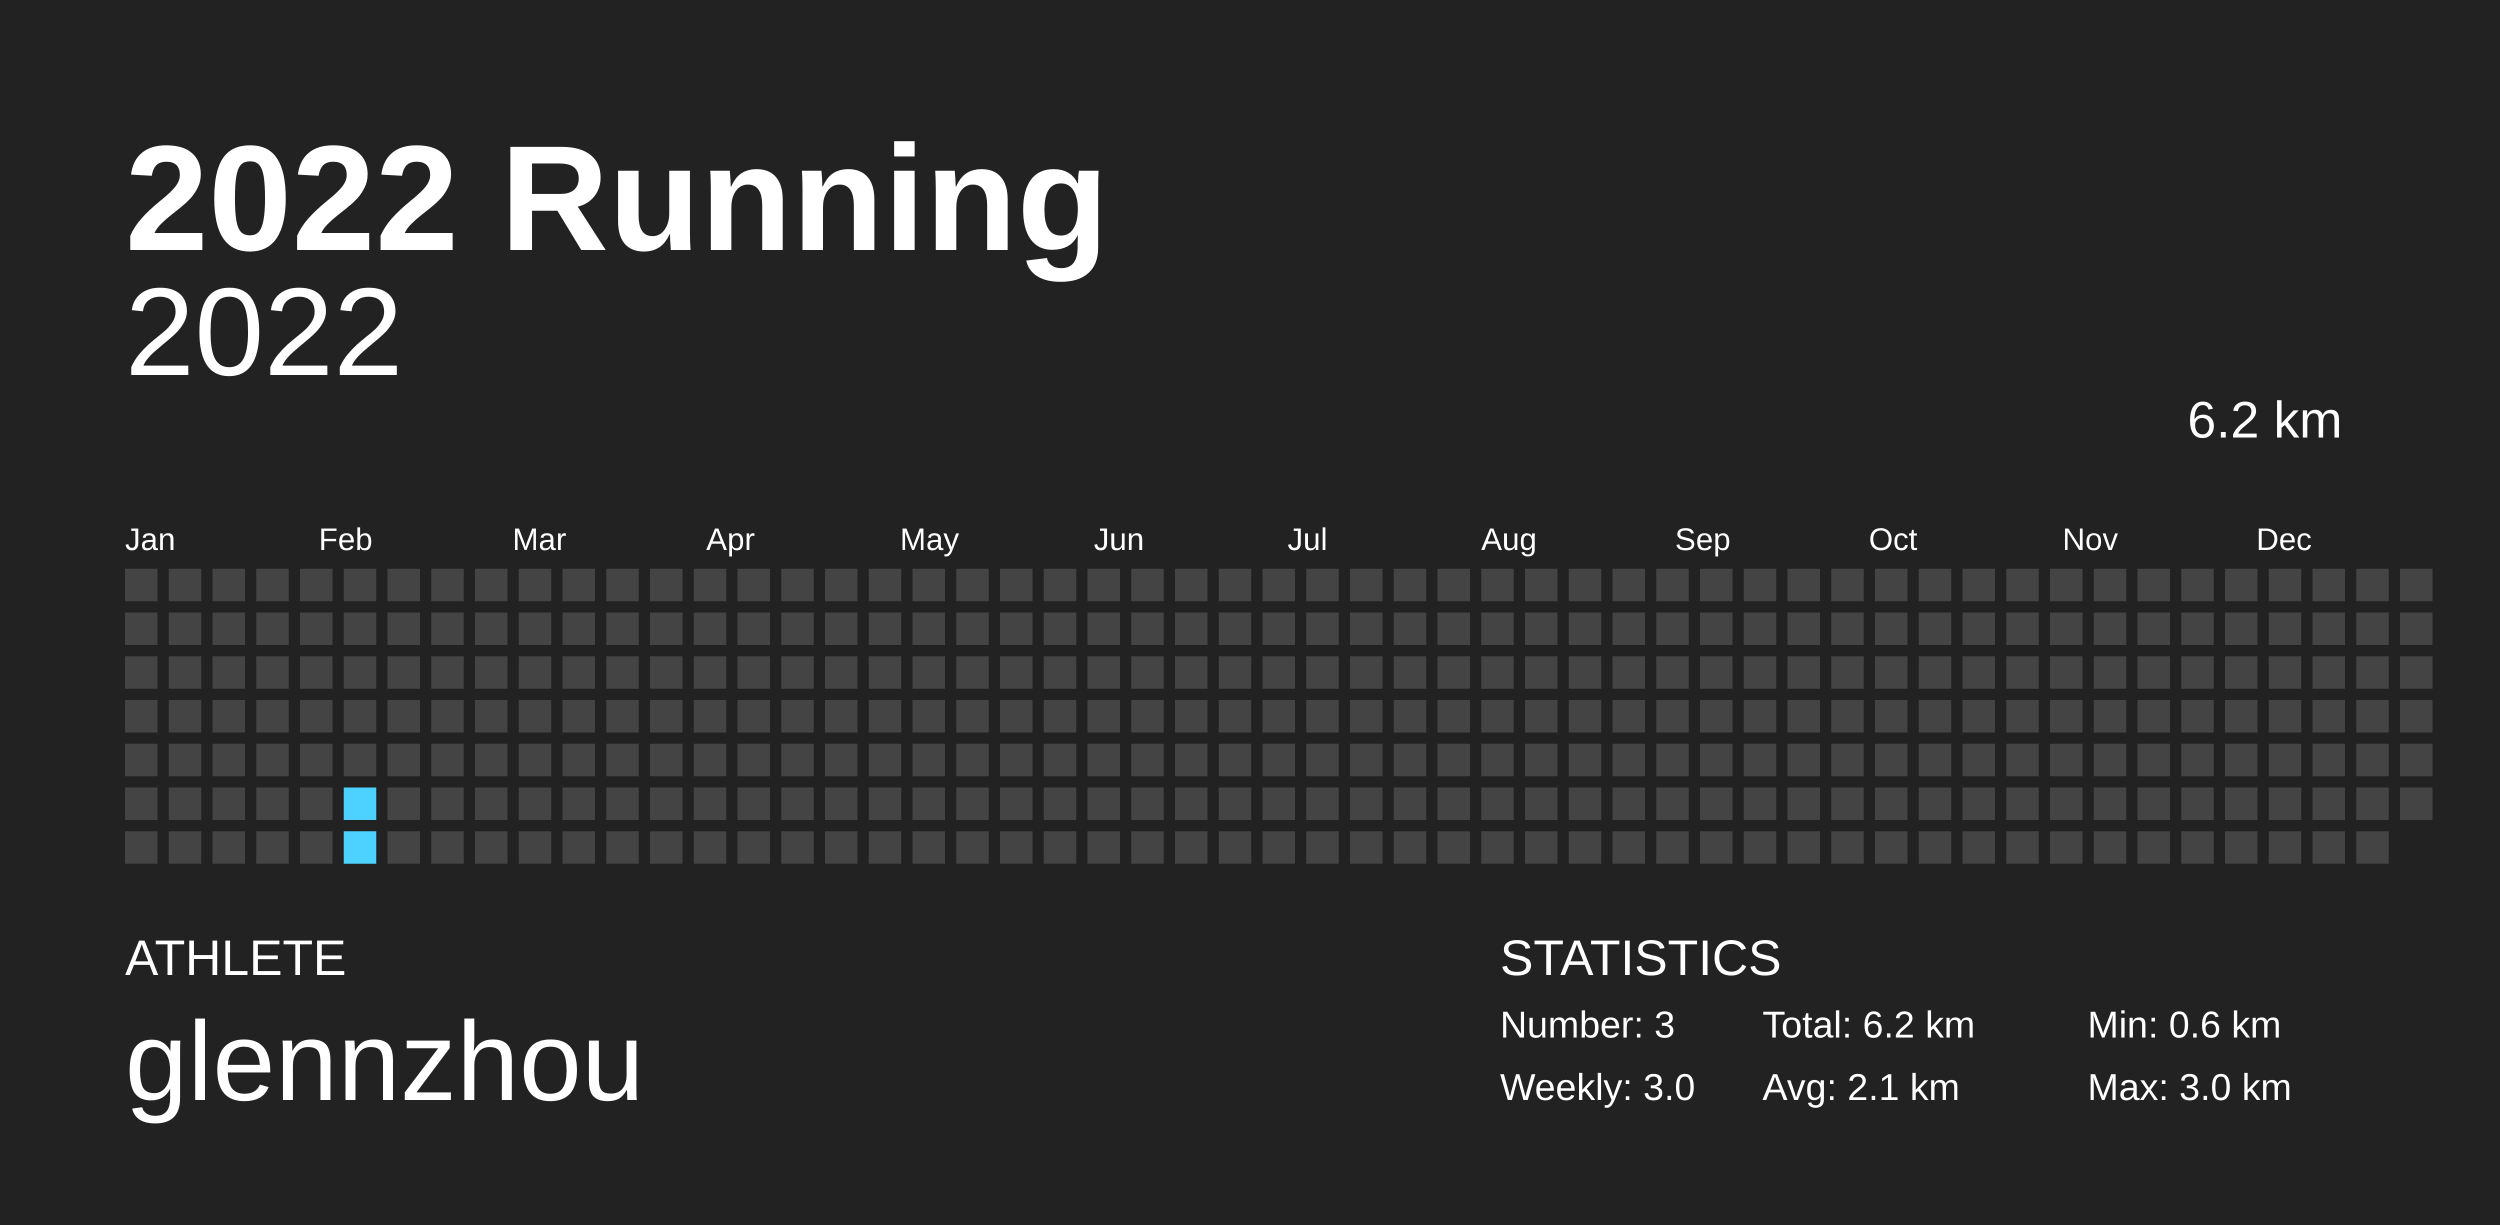
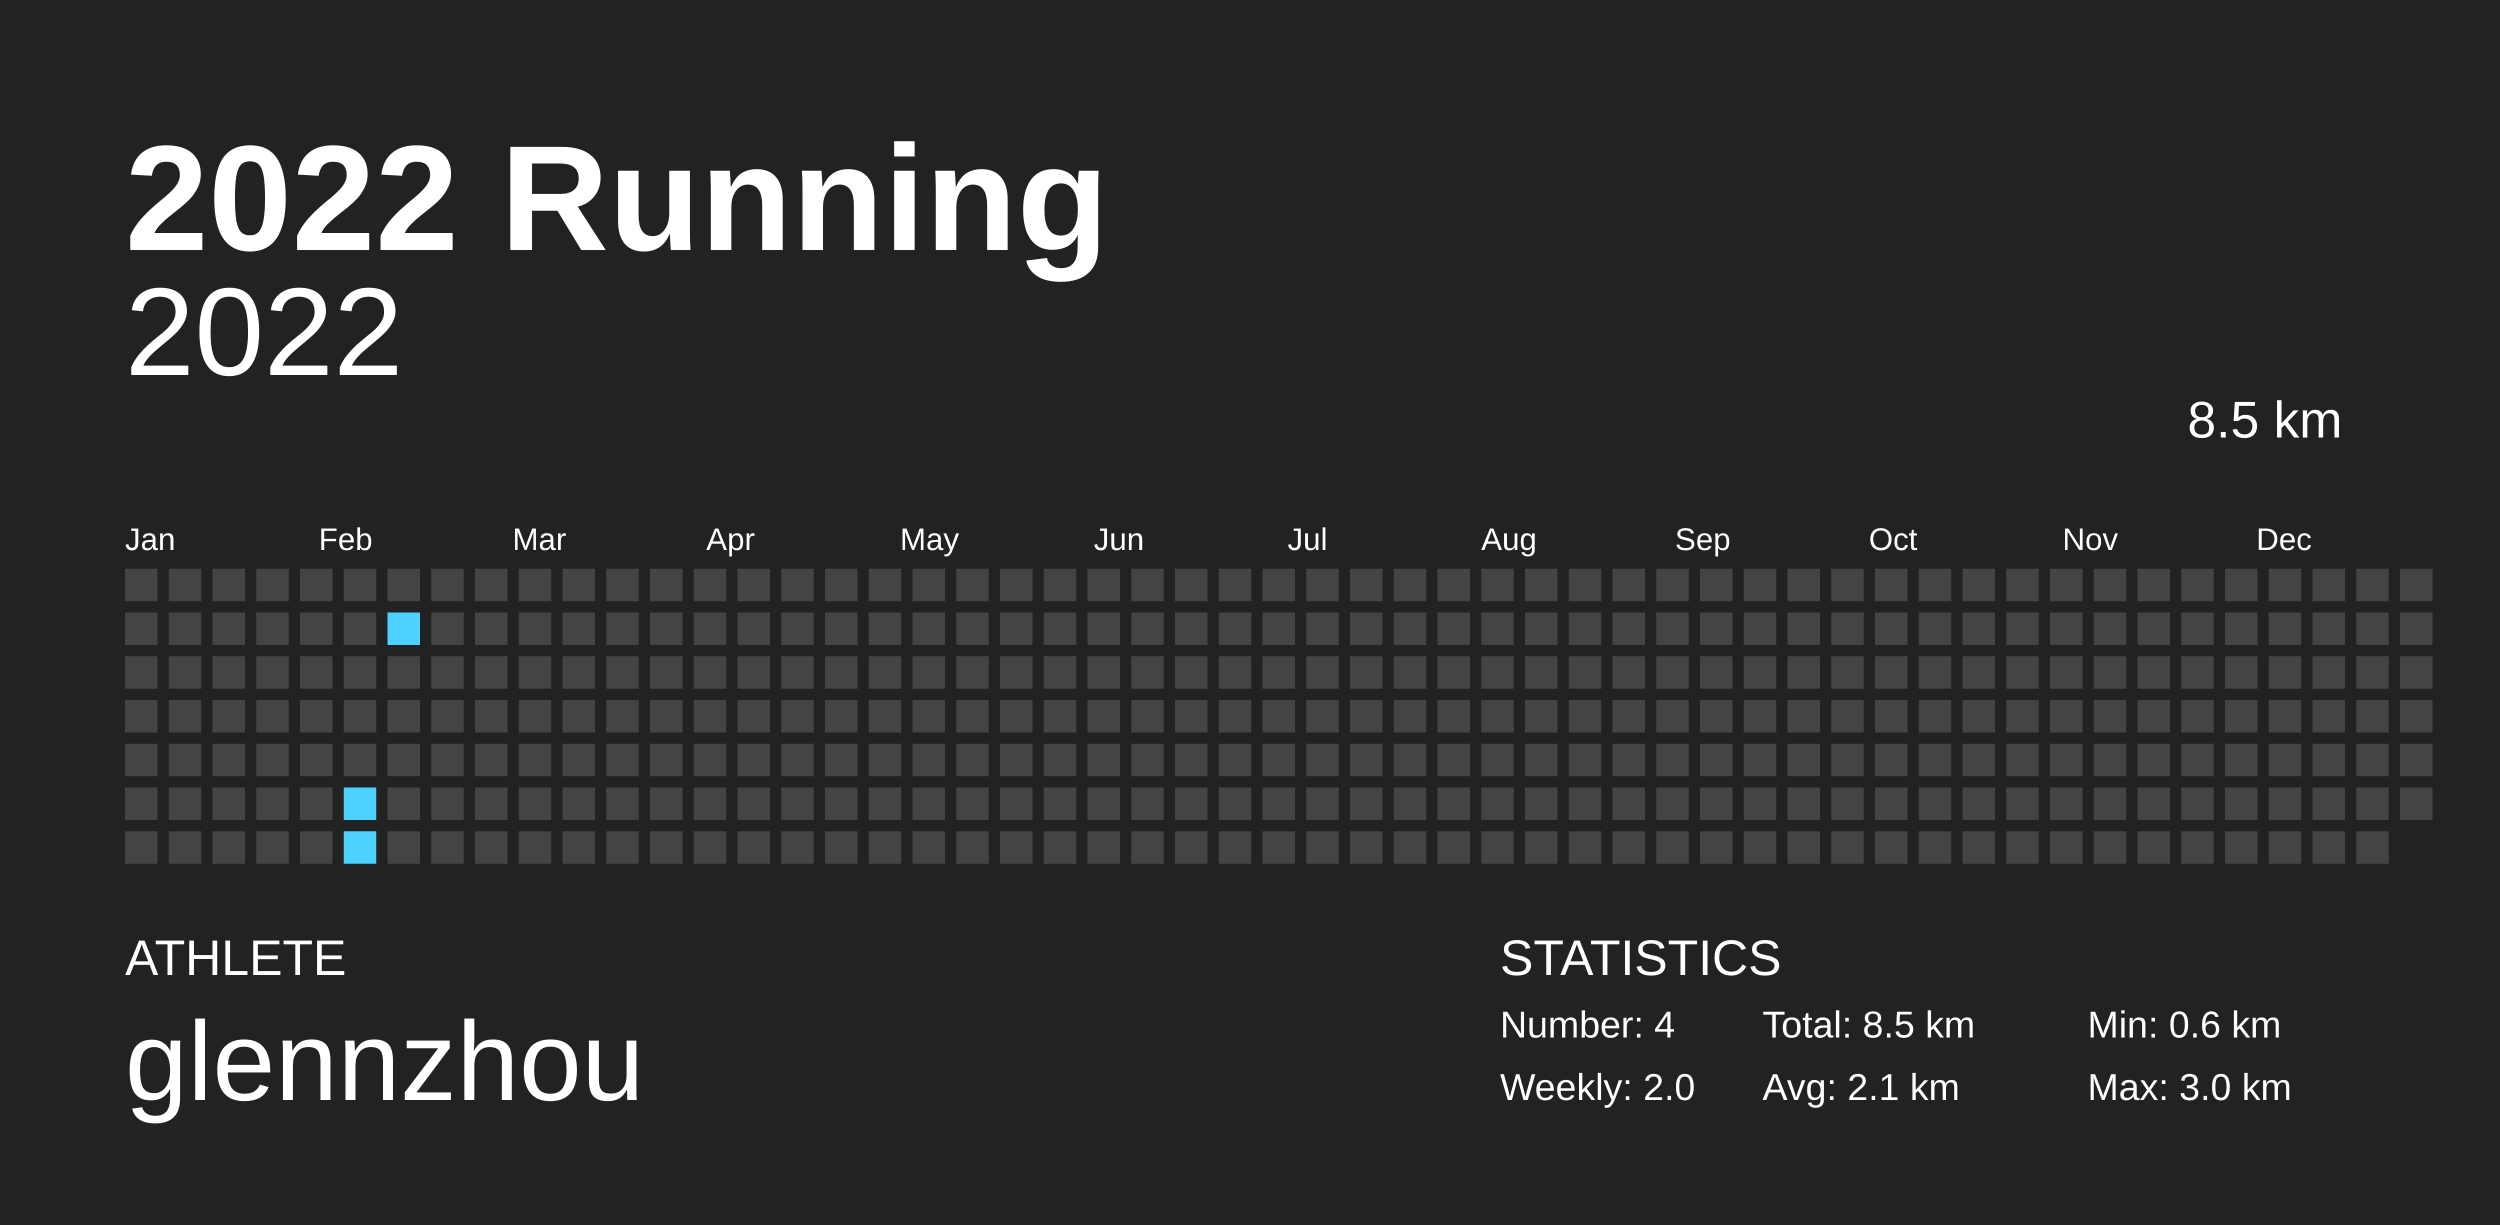
<svg xmlns="http://www.w3.org/2000/svg" baseProfile="full" height="98mm" version="1.1" viewBox="0,0,200,98" width="200mm">
  <defs />
  <rect fill="#222222" height="98" width="200" x="0" y="0" />
  <text fill="#FFFFFF" style="font-size:12px; font-family:Arial; font-weight:bold;" x="10" y="20">2022 Running</text>
  <text fill="#FFFFFF" style="font-size:4px; font-family:Arial" x="10" y="78">ATHLETE</text>
  <text fill="#FFFFFF" style="font-size:9px; font-family:Arial" x="10" y="88">glennzhou</text>
  <text fill="#FFFFFF" style="font-size:4px; font-family:Arial" x="120" y="78">STATISTICS</text>
-   <text fill="#FFFFFF" style="font-size:3px; font-family:Arial" x="120" y="83">Number: 3</text>
-   <text fill="#FFFFFF" style="font-size:3px; font-family:Arial" x="120" y="88">Weekly: 3.0</text>
-   <text fill="#FFFFFF" style="font-size:3px; font-family:Arial" x="141" y="83">Total: 6.2 km</text>
+   <text fill="#FFFFFF" style="font-size:3px; font-family:Arial" x="120" y="83">Number: 4</text>
+   <text fill="#FFFFFF" style="font-size:3px; font-family:Arial" x="120" y="88">Weekly: 2.0</text>
+   <text fill="#FFFFFF" style="font-size:3px; font-family:Arial" x="141" y="83">Total: 8.5 km</text>
  <text fill="#FFFFFF" style="font-size:3px; font-family:Arial" x="141" y="88">Avg: 2.1 km</text>
  <text fill="#FFFFFF" style="font-size:3px; font-family:Arial" x="167" y="83">Min: 0.6 km</text>
  <text fill="#FFFFFF" style="font-size:3px; font-family:Arial" x="167" y="88">Max: 3.0 km</text>
  <text alignment-baseline="hanging" fill="#FFFFFF" style="font-size:10.0px; font-family:Arial;" x="10" y="30">2022</text>
-   <text alignment-baseline="hanging" fill="#FFFFFF" style="font-size:4.125px; font-family:Arial;" x="175" y="35">6.2 km</text>
+   <text alignment-baseline="hanging" fill="#FFFFFF" style="font-size:4.125px; font-family:Arial;" x="175" y="35">8.5 km</text>
  <text fill="#FFFFFF" style="font-size:2.5px; font-family:Arial" x="10.0" y="44">Jan</text>
  <text fill="#FFFFFF" style="font-size:2.5px; font-family:Arial" x="25.5" y="44">Feb</text>
  <text fill="#FFFFFF" style="font-size:2.5px; font-family:Arial" x="41.0" y="44">Mar</text>
  <text fill="#FFFFFF" style="font-size:2.5px; font-family:Arial" x="56.5" y="44">Apr</text>
  <text fill="#FFFFFF" style="font-size:2.5px; font-family:Arial" x="72.0" y="44">May</text>
  <text fill="#FFFFFF" style="font-size:2.5px; font-family:Arial" x="87.5" y="44">Jun</text>
  <text fill="#FFFFFF" style="font-size:2.5px; font-family:Arial" x="103.0" y="44">Jul</text>
  <text fill="#FFFFFF" style="font-size:2.5px; font-family:Arial" x="118.5" y="44">Aug</text>
  <text fill="#FFFFFF" style="font-size:2.5px; font-family:Arial" x="134.0" y="44">Sep</text>
  <text fill="#FFFFFF" style="font-size:2.5px; font-family:Arial" x="149.5" y="44">Oct</text>
  <text fill="#FFFFFF" style="font-size:2.5px; font-family:Arial" x="165.0" y="44">Nov</text>
  <text fill="#FFFFFF" style="font-size:2.5px; font-family:Arial" x="180.5" y="44">Dec</text>
  <rect fill="#444444" height="2.6" width="2.6" x="10.0" y="45.5" />
  <rect fill="#444444" height="2.6" width="2.6" x="10.0" y="49.0" />
  <rect fill="#444444" height="2.6" width="2.6" x="10.0" y="52.5" />
  <rect fill="#444444" height="2.6" width="2.6" x="10.0" y="56.0" />
  <rect fill="#444444" height="2.6" width="2.6" x="10.0" y="59.5" />
  <rect fill="#444444" height="2.6" width="2.6" x="10.0" y="63.0" />
  <rect fill="#444444" height="2.6" width="2.6" x="10.0" y="66.5" />
  <rect fill="#444444" height="2.6" width="2.6" x="13.5" y="45.5" />
  <rect fill="#444444" height="2.6" width="2.6" x="13.5" y="49.0" />
  <rect fill="#444444" height="2.6" width="2.6" x="13.5" y="52.5" />
  <rect fill="#444444" height="2.6" width="2.6" x="13.5" y="56.0" />
  <rect fill="#444444" height="2.6" width="2.6" x="13.5" y="59.5" />
  <rect fill="#444444" height="2.6" width="2.6" x="13.5" y="63.0" />
  <rect fill="#444444" height="2.6" width="2.6" x="13.5" y="66.5" />
  <rect fill="#444444" height="2.6" width="2.6" x="17.0" y="45.5" />
  <rect fill="#444444" height="2.6" width="2.6" x="17.0" y="49.0" />
  <rect fill="#444444" height="2.6" width="2.6" x="17.0" y="52.5" />
  <rect fill="#444444" height="2.6" width="2.6" x="17.0" y="56.0" />
  <rect fill="#444444" height="2.6" width="2.6" x="17.0" y="59.5" />
  <rect fill="#444444" height="2.6" width="2.6" x="17.0" y="63.0" />
  <rect fill="#444444" height="2.6" width="2.6" x="17.0" y="66.5" />
  <rect fill="#444444" height="2.6" width="2.6" x="20.5" y="45.5" />
  <rect fill="#444444" height="2.6" width="2.6" x="20.5" y="49.0" />
  <rect fill="#444444" height="2.6" width="2.6" x="20.5" y="52.5" />
  <rect fill="#444444" height="2.6" width="2.6" x="20.5" y="56.0" />
  <rect fill="#444444" height="2.6" width="2.6" x="20.5" y="59.5" />
  <rect fill="#444444" height="2.6" width="2.6" x="20.5" y="63.0" />
  <rect fill="#444444" height="2.6" width="2.6" x="20.5" y="66.5" />
  <rect fill="#444444" height="2.6" width="2.6" x="24.0" y="45.5" />
  <rect fill="#444444" height="2.6" width="2.6" x="24.0" y="49.0" />
  <rect fill="#444444" height="2.6" width="2.6" x="24.0" y="52.5" />
  <rect fill="#444444" height="2.6" width="2.6" x="24.0" y="56.0" />
  <rect fill="#444444" height="2.6" width="2.6" x="24.0" y="59.5" />
  <rect fill="#444444" height="2.6" width="2.6" x="24.0" y="63.0" />
  <rect fill="#444444" height="2.6" width="2.6" x="24.0" y="66.5" />
  <rect fill="#444444" height="2.6" width="2.6" x="27.5" y="45.5" />
  <rect fill="#444444" height="2.6" width="2.6" x="27.5" y="49.0" />
  <rect fill="#444444" height="2.6" width="2.6" x="27.5" y="52.5" />
  <rect fill="#444444" height="2.6" width="2.6" x="27.5" y="56.0" />
  <rect fill="#444444" height="2.6" width="2.6" x="27.5" y="59.5" />
  <rect fill="#4dd2ff" height="2.6" width="2.6" x="27.5" y="63.0" />
  <rect fill="#4dd2ff" height="2.6" width="2.6" x="27.5" y="66.5" />
  <rect fill="#444444" height="2.6" width="2.6" x="31.0" y="45.5" />
-   <rect fill="#444444" height="2.6" width="2.6" x="31.0" y="49.0" />
+   <rect fill="#4dd2ff" height="2.6" width="2.6" x="31.0" y="49.0" />
  <rect fill="#444444" height="2.6" width="2.6" x="31.0" y="52.5" />
  <rect fill="#444444" height="2.6" width="2.6" x="31.0" y="56.0" />
  <rect fill="#444444" height="2.6" width="2.6" x="31.0" y="59.5" />
  <rect fill="#444444" height="2.6" width="2.6" x="31.0" y="63.0" />
  <rect fill="#444444" height="2.6" width="2.6" x="31.0" y="66.5" />
  <rect fill="#444444" height="2.6" width="2.6" x="34.5" y="45.5" />
  <rect fill="#444444" height="2.6" width="2.6" x="34.5" y="49.0" />
  <rect fill="#444444" height="2.6" width="2.6" x="34.5" y="52.5" />
  <rect fill="#444444" height="2.6" width="2.6" x="34.5" y="56.0" />
  <rect fill="#444444" height="2.6" width="2.6" x="34.5" y="59.5" />
  <rect fill="#444444" height="2.6" width="2.6" x="34.5" y="63.0" />
  <rect fill="#444444" height="2.6" width="2.6" x="34.5" y="66.5" />
  <rect fill="#444444" height="2.6" width="2.6" x="38.0" y="45.5" />
  <rect fill="#444444" height="2.6" width="2.6" x="38.0" y="49.0" />
  <rect fill="#444444" height="2.6" width="2.6" x="38.0" y="52.5" />
  <rect fill="#444444" height="2.6" width="2.6" x="38.0" y="56.0" />
  <rect fill="#444444" height="2.6" width="2.6" x="38.0" y="59.5" />
  <rect fill="#444444" height="2.6" width="2.6" x="38.0" y="63.0" />
  <rect fill="#444444" height="2.6" width="2.6" x="38.0" y="66.5" />
  <rect fill="#444444" height="2.6" width="2.6" x="41.5" y="45.5" />
  <rect fill="#444444" height="2.6" width="2.6" x="41.5" y="49.0" />
  <rect fill="#444444" height="2.6" width="2.6" x="41.5" y="52.5" />
  <rect fill="#444444" height="2.6" width="2.6" x="41.5" y="56.0" />
  <rect fill="#444444" height="2.6" width="2.6" x="41.5" y="59.5" />
  <rect fill="#444444" height="2.6" width="2.6" x="41.5" y="63.0" />
  <rect fill="#444444" height="2.6" width="2.6" x="41.5" y="66.5" />
  <rect fill="#444444" height="2.6" width="2.6" x="45.0" y="45.5" />
  <rect fill="#444444" height="2.6" width="2.6" x="45.0" y="49.0" />
  <rect fill="#444444" height="2.6" width="2.6" x="45.0" y="52.5" />
  <rect fill="#444444" height="2.6" width="2.6" x="45.0" y="56.0" />
  <rect fill="#444444" height="2.6" width="2.6" x="45.0" y="59.5" />
  <rect fill="#444444" height="2.6" width="2.6" x="45.0" y="63.0" />
  <rect fill="#444444" height="2.6" width="2.6" x="45.0" y="66.5" />
  <rect fill="#444444" height="2.6" width="2.6" x="48.5" y="45.5" />
  <rect fill="#444444" height="2.6" width="2.6" x="48.5" y="49.0" />
  <rect fill="#444444" height="2.6" width="2.6" x="48.5" y="52.5" />
  <rect fill="#444444" height="2.6" width="2.6" x="48.5" y="56.0" />
  <rect fill="#444444" height="2.6" width="2.6" x="48.5" y="59.5" />
  <rect fill="#444444" height="2.6" width="2.6" x="48.5" y="63.0" />
  <rect fill="#444444" height="2.6" width="2.6" x="48.5" y="66.5" />
  <rect fill="#444444" height="2.6" width="2.6" x="52.0" y="45.5" />
  <rect fill="#444444" height="2.6" width="2.6" x="52.0" y="49.0" />
  <rect fill="#444444" height="2.6" width="2.6" x="52.0" y="52.5" />
  <rect fill="#444444" height="2.6" width="2.6" x="52.0" y="56.0" />
  <rect fill="#444444" height="2.6" width="2.6" x="52.0" y="59.5" />
  <rect fill="#444444" height="2.6" width="2.6" x="52.0" y="63.0" />
  <rect fill="#444444" height="2.6" width="2.6" x="52.0" y="66.5" />
  <rect fill="#444444" height="2.6" width="2.6" x="55.5" y="45.5" />
  <rect fill="#444444" height="2.6" width="2.6" x="55.5" y="49.0" />
  <rect fill="#444444" height="2.6" width="2.6" x="55.5" y="52.5" />
  <rect fill="#444444" height="2.6" width="2.6" x="55.5" y="56.0" />
  <rect fill="#444444" height="2.6" width="2.6" x="55.5" y="59.5" />
  <rect fill="#444444" height="2.6" width="2.6" x="55.5" y="63.0" />
  <rect fill="#444444" height="2.6" width="2.6" x="55.5" y="66.5" />
  <rect fill="#444444" height="2.6" width="2.6" x="59.0" y="45.5" />
  <rect fill="#444444" height="2.6" width="2.6" x="59.0" y="49.0" />
  <rect fill="#444444" height="2.6" width="2.6" x="59.0" y="52.5" />
  <rect fill="#444444" height="2.6" width="2.6" x="59.0" y="56.0" />
  <rect fill="#444444" height="2.6" width="2.6" x="59.0" y="59.5" />
  <rect fill="#444444" height="2.6" width="2.6" x="59.0" y="63.0" />
  <rect fill="#444444" height="2.6" width="2.6" x="59.0" y="66.5" />
  <rect fill="#444444" height="2.6" width="2.6" x="62.5" y="45.5" />
  <rect fill="#444444" height="2.6" width="2.6" x="62.5" y="49.0" />
  <rect fill="#444444" height="2.6" width="2.6" x="62.5" y="52.5" />
  <rect fill="#444444" height="2.6" width="2.6" x="62.5" y="56.0" />
  <rect fill="#444444" height="2.6" width="2.6" x="62.5" y="59.5" />
  <rect fill="#444444" height="2.6" width="2.6" x="62.5" y="63.0" />
  <rect fill="#444444" height="2.6" width="2.6" x="62.5" y="66.5" />
  <rect fill="#444444" height="2.6" width="2.6" x="66.0" y="45.5" />
  <rect fill="#444444" height="2.6" width="2.6" x="66.0" y="49.0" />
  <rect fill="#444444" height="2.6" width="2.6" x="66.0" y="52.5" />
  <rect fill="#444444" height="2.6" width="2.6" x="66.0" y="56.0" />
  <rect fill="#444444" height="2.6" width="2.6" x="66.0" y="59.5" />
  <rect fill="#444444" height="2.6" width="2.6" x="66.0" y="63.0" />
  <rect fill="#444444" height="2.6" width="2.6" x="66.0" y="66.5" />
  <rect fill="#444444" height="2.6" width="2.6" x="69.5" y="45.5" />
  <rect fill="#444444" height="2.6" width="2.6" x="69.5" y="49.0" />
  <rect fill="#444444" height="2.6" width="2.6" x="69.5" y="52.5" />
  <rect fill="#444444" height="2.6" width="2.6" x="69.5" y="56.0" />
  <rect fill="#444444" height="2.6" width="2.6" x="69.5" y="59.5" />
  <rect fill="#444444" height="2.6" width="2.6" x="69.5" y="63.0" />
  <rect fill="#444444" height="2.6" width="2.6" x="69.5" y="66.5" />
  <rect fill="#444444" height="2.6" width="2.6" x="73.0" y="45.5" />
  <rect fill="#444444" height="2.6" width="2.6" x="73.0" y="49.0" />
  <rect fill="#444444" height="2.6" width="2.6" x="73.0" y="52.5" />
  <rect fill="#444444" height="2.6" width="2.6" x="73.0" y="56.0" />
  <rect fill="#444444" height="2.6" width="2.6" x="73.0" y="59.5" />
  <rect fill="#444444" height="2.6" width="2.6" x="73.0" y="63.0" />
  <rect fill="#444444" height="2.6" width="2.6" x="73.0" y="66.5" />
  <rect fill="#444444" height="2.6" width="2.6" x="76.5" y="45.5" />
  <rect fill="#444444" height="2.6" width="2.6" x="76.5" y="49.0" />
  <rect fill="#444444" height="2.6" width="2.6" x="76.5" y="52.5" />
  <rect fill="#444444" height="2.6" width="2.6" x="76.5" y="56.0" />
  <rect fill="#444444" height="2.6" width="2.6" x="76.5" y="59.5" />
  <rect fill="#444444" height="2.6" width="2.6" x="76.5" y="63.0" />
  <rect fill="#444444" height="2.6" width="2.6" x="76.5" y="66.5" />
  <rect fill="#444444" height="2.6" width="2.6" x="80.0" y="45.5" />
  <rect fill="#444444" height="2.6" width="2.6" x="80.0" y="49.0" />
  <rect fill="#444444" height="2.6" width="2.6" x="80.0" y="52.5" />
  <rect fill="#444444" height="2.6" width="2.6" x="80.0" y="56.0" />
  <rect fill="#444444" height="2.6" width="2.6" x="80.0" y="59.5" />
  <rect fill="#444444" height="2.6" width="2.6" x="80.0" y="63.0" />
  <rect fill="#444444" height="2.6" width="2.6" x="80.0" y="66.5" />
  <rect fill="#444444" height="2.6" width="2.6" x="83.5" y="45.5" />
  <rect fill="#444444" height="2.6" width="2.6" x="83.5" y="49.0" />
  <rect fill="#444444" height="2.6" width="2.6" x="83.5" y="52.5" />
  <rect fill="#444444" height="2.6" width="2.6" x="83.5" y="56.0" />
  <rect fill="#444444" height="2.6" width="2.6" x="83.5" y="59.5" />
  <rect fill="#444444" height="2.6" width="2.6" x="83.5" y="63.0" />
  <rect fill="#444444" height="2.6" width="2.6" x="83.5" y="66.5" />
  <rect fill="#444444" height="2.6" width="2.6" x="87.0" y="45.5" />
  <rect fill="#444444" height="2.6" width="2.6" x="87.0" y="49.0" />
  <rect fill="#444444" height="2.6" width="2.6" x="87.0" y="52.5" />
  <rect fill="#444444" height="2.6" width="2.6" x="87.0" y="56.0" />
  <rect fill="#444444" height="2.6" width="2.6" x="87.0" y="59.5" />
  <rect fill="#444444" height="2.6" width="2.6" x="87.0" y="63.0" />
  <rect fill="#444444" height="2.6" width="2.6" x="87.0" y="66.5" />
  <rect fill="#444444" height="2.6" width="2.6" x="90.5" y="45.5" />
  <rect fill="#444444" height="2.6" width="2.6" x="90.5" y="49.0" />
  <rect fill="#444444" height="2.6" width="2.6" x="90.5" y="52.5" />
  <rect fill="#444444" height="2.6" width="2.6" x="90.5" y="56.0" />
  <rect fill="#444444" height="2.6" width="2.6" x="90.5" y="59.5" />
  <rect fill="#444444" height="2.6" width="2.6" x="90.5" y="63.0" />
  <rect fill="#444444" height="2.6" width="2.6" x="90.5" y="66.5" />
  <rect fill="#444444" height="2.6" width="2.6" x="94.0" y="45.5" />
  <rect fill="#444444" height="2.6" width="2.6" x="94.0" y="49.0" />
  <rect fill="#444444" height="2.6" width="2.6" x="94.0" y="52.5" />
  <rect fill="#444444" height="2.6" width="2.6" x="94.0" y="56.0" />
  <rect fill="#444444" height="2.6" width="2.6" x="94.0" y="59.5" />
  <rect fill="#444444" height="2.6" width="2.6" x="94.0" y="63.0" />
  <rect fill="#444444" height="2.6" width="2.6" x="94.0" y="66.5" />
  <rect fill="#444444" height="2.6" width="2.6" x="97.5" y="45.5" />
  <rect fill="#444444" height="2.6" width="2.6" x="97.5" y="49.0" />
  <rect fill="#444444" height="2.6" width="2.6" x="97.5" y="52.5" />
  <rect fill="#444444" height="2.6" width="2.6" x="97.5" y="56.0" />
  <rect fill="#444444" height="2.6" width="2.6" x="97.5" y="59.5" />
  <rect fill="#444444" height="2.6" width="2.6" x="97.5" y="63.0" />
  <rect fill="#444444" height="2.6" width="2.6" x="97.5" y="66.5" />
  <rect fill="#444444" height="2.6" width="2.6" x="101.0" y="45.5" />
  <rect fill="#444444" height="2.6" width="2.6" x="101.0" y="49.0" />
  <rect fill="#444444" height="2.6" width="2.6" x="101.0" y="52.5" />
  <rect fill="#444444" height="2.6" width="2.6" x="101.0" y="56.0" />
  <rect fill="#444444" height="2.6" width="2.6" x="101.0" y="59.5" />
  <rect fill="#444444" height="2.6" width="2.6" x="101.0" y="63.0" />
  <rect fill="#444444" height="2.6" width="2.6" x="101.0" y="66.5" />
  <rect fill="#444444" height="2.6" width="2.6" x="104.5" y="45.5" />
  <rect fill="#444444" height="2.6" width="2.6" x="104.5" y="49.0" />
  <rect fill="#444444" height="2.6" width="2.6" x="104.5" y="52.5" />
  <rect fill="#444444" height="2.6" width="2.6" x="104.5" y="56.0" />
  <rect fill="#444444" height="2.6" width="2.6" x="104.5" y="59.5" />
  <rect fill="#444444" height="2.6" width="2.6" x="104.5" y="63.0" />
  <rect fill="#444444" height="2.6" width="2.6" x="104.5" y="66.5" />
  <rect fill="#444444" height="2.6" width="2.6" x="108.0" y="45.5" />
  <rect fill="#444444" height="2.6" width="2.6" x="108.0" y="49.0" />
  <rect fill="#444444" height="2.6" width="2.6" x="108.0" y="52.5" />
  <rect fill="#444444" height="2.6" width="2.6" x="108.0" y="56.0" />
  <rect fill="#444444" height="2.6" width="2.6" x="108.0" y="59.5" />
  <rect fill="#444444" height="2.6" width="2.6" x="108.0" y="63.0" />
  <rect fill="#444444" height="2.6" width="2.6" x="108.0" y="66.5" />
  <rect fill="#444444" height="2.6" width="2.6" x="111.5" y="45.5" />
  <rect fill="#444444" height="2.6" width="2.6" x="111.5" y="49.0" />
  <rect fill="#444444" height="2.6" width="2.6" x="111.5" y="52.5" />
  <rect fill="#444444" height="2.6" width="2.6" x="111.5" y="56.0" />
  <rect fill="#444444" height="2.6" width="2.6" x="111.5" y="59.5" />
  <rect fill="#444444" height="2.6" width="2.6" x="111.5" y="63.0" />
  <rect fill="#444444" height="2.6" width="2.6" x="111.5" y="66.5" />
  <rect fill="#444444" height="2.6" width="2.6" x="115.0" y="45.5" />
  <rect fill="#444444" height="2.6" width="2.6" x="115.0" y="49.0" />
  <rect fill="#444444" height="2.6" width="2.6" x="115.0" y="52.5" />
  <rect fill="#444444" height="2.6" width="2.6" x="115.0" y="56.0" />
  <rect fill="#444444" height="2.6" width="2.6" x="115.0" y="59.5" />
  <rect fill="#444444" height="2.6" width="2.6" x="115.0" y="63.0" />
  <rect fill="#444444" height="2.6" width="2.6" x="115.0" y="66.5" />
  <rect fill="#444444" height="2.6" width="2.6" x="118.5" y="45.5" />
  <rect fill="#444444" height="2.6" width="2.6" x="118.5" y="49.0" />
  <rect fill="#444444" height="2.6" width="2.6" x="118.5" y="52.5" />
  <rect fill="#444444" height="2.6" width="2.6" x="118.5" y="56.0" />
  <rect fill="#444444" height="2.6" width="2.6" x="118.5" y="59.5" />
  <rect fill="#444444" height="2.6" width="2.6" x="118.5" y="63.0" />
  <rect fill="#444444" height="2.6" width="2.6" x="118.5" y="66.5" />
  <rect fill="#444444" height="2.6" width="2.6" x="122.0" y="45.5" />
  <rect fill="#444444" height="2.6" width="2.6" x="122.0" y="49.0" />
  <rect fill="#444444" height="2.6" width="2.6" x="122.0" y="52.5" />
  <rect fill="#444444" height="2.6" width="2.6" x="122.0" y="56.0" />
  <rect fill="#444444" height="2.6" width="2.6" x="122.0" y="59.5" />
  <rect fill="#444444" height="2.6" width="2.6" x="122.0" y="63.0" />
  <rect fill="#444444" height="2.6" width="2.6" x="122.0" y="66.5" />
  <rect fill="#444444" height="2.6" width="2.6" x="125.5" y="45.5" />
  <rect fill="#444444" height="2.6" width="2.6" x="125.5" y="49.0" />
  <rect fill="#444444" height="2.6" width="2.6" x="125.5" y="52.5" />
  <rect fill="#444444" height="2.6" width="2.6" x="125.5" y="56.0" />
  <rect fill="#444444" height="2.6" width="2.6" x="125.5" y="59.5" />
  <rect fill="#444444" height="2.6" width="2.6" x="125.5" y="63.0" />
  <rect fill="#444444" height="2.6" width="2.6" x="125.5" y="66.5" />
  <rect fill="#444444" height="2.6" width="2.6" x="129.0" y="45.5" />
  <rect fill="#444444" height="2.6" width="2.6" x="129.0" y="49.0" />
  <rect fill="#444444" height="2.6" width="2.6" x="129.0" y="52.5" />
  <rect fill="#444444" height="2.6" width="2.6" x="129.0" y="56.0" />
  <rect fill="#444444" height="2.6" width="2.6" x="129.0" y="59.5" />
  <rect fill="#444444" height="2.6" width="2.6" x="129.0" y="63.0" />
  <rect fill="#444444" height="2.6" width="2.6" x="129.0" y="66.5" />
  <rect fill="#444444" height="2.6" width="2.6" x="132.5" y="45.5" />
  <rect fill="#444444" height="2.6" width="2.6" x="132.5" y="49.0" />
  <rect fill="#444444" height="2.6" width="2.6" x="132.5" y="52.5" />
  <rect fill="#444444" height="2.6" width="2.6" x="132.5" y="56.0" />
  <rect fill="#444444" height="2.6" width="2.6" x="132.5" y="59.5" />
  <rect fill="#444444" height="2.6" width="2.6" x="132.5" y="63.0" />
  <rect fill="#444444" height="2.6" width="2.6" x="132.5" y="66.5" />
  <rect fill="#444444" height="2.6" width="2.6" x="136.0" y="45.5" />
  <rect fill="#444444" height="2.6" width="2.6" x="136.0" y="49.0" />
  <rect fill="#444444" height="2.6" width="2.6" x="136.0" y="52.5" />
  <rect fill="#444444" height="2.6" width="2.6" x="136.0" y="56.0" />
  <rect fill="#444444" height="2.6" width="2.6" x="136.0" y="59.5" />
  <rect fill="#444444" height="2.6" width="2.6" x="136.0" y="63.0" />
  <rect fill="#444444" height="2.6" width="2.6" x="136.0" y="66.5" />
  <rect fill="#444444" height="2.6" width="2.6" x="139.5" y="45.5" />
  <rect fill="#444444" height="2.6" width="2.6" x="139.5" y="49.0" />
  <rect fill="#444444" height="2.6" width="2.6" x="139.5" y="52.5" />
  <rect fill="#444444" height="2.6" width="2.6" x="139.5" y="56.0" />
  <rect fill="#444444" height="2.6" width="2.6" x="139.5" y="59.5" />
  <rect fill="#444444" height="2.6" width="2.6" x="139.5" y="63.0" />
  <rect fill="#444444" height="2.6" width="2.6" x="139.5" y="66.5" />
  <rect fill="#444444" height="2.6" width="2.6" x="143.0" y="45.5" />
  <rect fill="#444444" height="2.6" width="2.6" x="143.0" y="49.0" />
  <rect fill="#444444" height="2.6" width="2.6" x="143.0" y="52.5" />
  <rect fill="#444444" height="2.6" width="2.6" x="143.0" y="56.0" />
  <rect fill="#444444" height="2.6" width="2.6" x="143.0" y="59.5" />
  <rect fill="#444444" height="2.6" width="2.6" x="143.0" y="63.0" />
  <rect fill="#444444" height="2.6" width="2.6" x="143.0" y="66.5" />
  <rect fill="#444444" height="2.6" width="2.6" x="146.5" y="45.5" />
  <rect fill="#444444" height="2.6" width="2.6" x="146.5" y="49.0" />
  <rect fill="#444444" height="2.6" width="2.6" x="146.5" y="52.5" />
  <rect fill="#444444" height="2.6" width="2.6" x="146.5" y="56.0" />
  <rect fill="#444444" height="2.6" width="2.6" x="146.5" y="59.5" />
  <rect fill="#444444" height="2.6" width="2.6" x="146.5" y="63.0" />
  <rect fill="#444444" height="2.6" width="2.6" x="146.5" y="66.5" />
  <rect fill="#444444" height="2.6" width="2.6" x="150.0" y="45.5" />
  <rect fill="#444444" height="2.6" width="2.6" x="150.0" y="49.0" />
  <rect fill="#444444" height="2.6" width="2.6" x="150.0" y="52.5" />
  <rect fill="#444444" height="2.6" width="2.6" x="150.0" y="56.0" />
  <rect fill="#444444" height="2.6" width="2.6" x="150.0" y="59.5" />
  <rect fill="#444444" height="2.6" width="2.6" x="150.0" y="63.0" />
  <rect fill="#444444" height="2.6" width="2.6" x="150.0" y="66.5" />
  <rect fill="#444444" height="2.6" width="2.6" x="153.5" y="45.5" />
  <rect fill="#444444" height="2.6" width="2.6" x="153.5" y="49.0" />
  <rect fill="#444444" height="2.6" width="2.6" x="153.5" y="52.5" />
  <rect fill="#444444" height="2.6" width="2.6" x="153.5" y="56.0" />
  <rect fill="#444444" height="2.6" width="2.6" x="153.5" y="59.5" />
  <rect fill="#444444" height="2.6" width="2.6" x="153.5" y="63.0" />
  <rect fill="#444444" height="2.6" width="2.6" x="153.5" y="66.5" />
  <rect fill="#444444" height="2.6" width="2.6" x="157.0" y="45.5" />
  <rect fill="#444444" height="2.6" width="2.6" x="157.0" y="49.0" />
  <rect fill="#444444" height="2.6" width="2.6" x="157.0" y="52.5" />
  <rect fill="#444444" height="2.6" width="2.6" x="157.0" y="56.0" />
  <rect fill="#444444" height="2.6" width="2.6" x="157.0" y="59.5" />
  <rect fill="#444444" height="2.6" width="2.6" x="157.0" y="63.0" />
  <rect fill="#444444" height="2.6" width="2.6" x="157.0" y="66.5" />
  <rect fill="#444444" height="2.6" width="2.6" x="160.5" y="45.5" />
  <rect fill="#444444" height="2.6" width="2.6" x="160.5" y="49.0" />
  <rect fill="#444444" height="2.6" width="2.6" x="160.5" y="52.5" />
  <rect fill="#444444" height="2.6" width="2.6" x="160.5" y="56.0" />
  <rect fill="#444444" height="2.6" width="2.6" x="160.5" y="59.5" />
  <rect fill="#444444" height="2.6" width="2.6" x="160.5" y="63.0" />
  <rect fill="#444444" height="2.6" width="2.6" x="160.5" y="66.5" />
  <rect fill="#444444" height="2.6" width="2.6" x="164.0" y="45.5" />
  <rect fill="#444444" height="2.6" width="2.6" x="164.0" y="49.0" />
  <rect fill="#444444" height="2.6" width="2.6" x="164.0" y="52.5" />
  <rect fill="#444444" height="2.6" width="2.6" x="164.0" y="56.0" />
  <rect fill="#444444" height="2.6" width="2.6" x="164.0" y="59.5" />
  <rect fill="#444444" height="2.6" width="2.6" x="164.0" y="63.0" />
  <rect fill="#444444" height="2.6" width="2.6" x="164.0" y="66.5" />
  <rect fill="#444444" height="2.6" width="2.6" x="167.5" y="45.5" />
  <rect fill="#444444" height="2.6" width="2.6" x="167.5" y="49.0" />
  <rect fill="#444444" height="2.6" width="2.6" x="167.5" y="52.5" />
  <rect fill="#444444" height="2.6" width="2.6" x="167.5" y="56.0" />
  <rect fill="#444444" height="2.6" width="2.6" x="167.5" y="59.5" />
  <rect fill="#444444" height="2.6" width="2.6" x="167.5" y="63.0" />
  <rect fill="#444444" height="2.6" width="2.6" x="167.5" y="66.5" />
  <rect fill="#444444" height="2.6" width="2.6" x="171.0" y="45.5" />
  <rect fill="#444444" height="2.6" width="2.6" x="171.0" y="49.0" />
  <rect fill="#444444" height="2.6" width="2.6" x="171.0" y="52.5" />
  <rect fill="#444444" height="2.6" width="2.6" x="171.0" y="56.0" />
  <rect fill="#444444" height="2.6" width="2.6" x="171.0" y="59.5" />
  <rect fill="#444444" height="2.6" width="2.6" x="171.0" y="63.0" />
  <rect fill="#444444" height="2.6" width="2.6" x="171.0" y="66.5" />
  <rect fill="#444444" height="2.6" width="2.6" x="174.5" y="45.5" />
  <rect fill="#444444" height="2.6" width="2.6" x="174.5" y="49.0" />
  <rect fill="#444444" height="2.6" width="2.6" x="174.5" y="52.5" />
  <rect fill="#444444" height="2.6" width="2.6" x="174.5" y="56.0" />
  <rect fill="#444444" height="2.6" width="2.6" x="174.5" y="59.5" />
  <rect fill="#444444" height="2.6" width="2.6" x="174.5" y="63.0" />
  <rect fill="#444444" height="2.6" width="2.6" x="174.5" y="66.5" />
  <rect fill="#444444" height="2.6" width="2.6" x="178.0" y="45.5" />
  <rect fill="#444444" height="2.6" width="2.6" x="178.0" y="49.0" />
  <rect fill="#444444" height="2.6" width="2.6" x="178.0" y="52.5" />
  <rect fill="#444444" height="2.6" width="2.6" x="178.0" y="56.0" />
  <rect fill="#444444" height="2.6" width="2.6" x="178.0" y="59.5" />
  <rect fill="#444444" height="2.6" width="2.6" x="178.0" y="63.0" />
  <rect fill="#444444" height="2.6" width="2.6" x="178.0" y="66.5" />
  <rect fill="#444444" height="2.6" width="2.6" x="181.5" y="45.5" />
  <rect fill="#444444" height="2.6" width="2.6" x="181.5" y="49.0" />
  <rect fill="#444444" height="2.6" width="2.6" x="181.5" y="52.5" />
  <rect fill="#444444" height="2.6" width="2.6" x="181.5" y="56.0" />
  <rect fill="#444444" height="2.6" width="2.6" x="181.5" y="59.5" />
  <rect fill="#444444" height="2.6" width="2.6" x="181.5" y="63.0" />
  <rect fill="#444444" height="2.6" width="2.6" x="181.5" y="66.5" />
  <rect fill="#444444" height="2.6" width="2.6" x="185.0" y="45.5" />
  <rect fill="#444444" height="2.6" width="2.6" x="185.0" y="49.0" />
  <rect fill="#444444" height="2.6" width="2.6" x="185.0" y="52.5" />
  <rect fill="#444444" height="2.6" width="2.6" x="185.0" y="56.0" />
  <rect fill="#444444" height="2.6" width="2.6" x="185.0" y="59.5" />
  <rect fill="#444444" height="2.6" width="2.6" x="185.0" y="63.0" />
  <rect fill="#444444" height="2.6" width="2.6" x="185.0" y="66.5" />
  <rect fill="#444444" height="2.6" width="2.6" x="188.5" y="45.5" />
  <rect fill="#444444" height="2.6" width="2.6" x="188.5" y="49.0" />
  <rect fill="#444444" height="2.6" width="2.6" x="188.5" y="52.5" />
  <rect fill="#444444" height="2.6" width="2.6" x="188.5" y="56.0" />
  <rect fill="#444444" height="2.6" width="2.6" x="188.5" y="59.5" />
  <rect fill="#444444" height="2.6" width="2.6" x="188.5" y="63.0" />
  <rect fill="#444444" height="2.6" width="2.6" x="188.5" y="66.5" />
  <rect fill="#444444" height="2.6" width="2.6" x="192.0" y="45.5" />
  <rect fill="#444444" height="2.6" width="2.6" x="192.0" y="49.0" />
  <rect fill="#444444" height="2.6" width="2.6" x="192.0" y="52.5" />
  <rect fill="#444444" height="2.6" width="2.6" x="192.0" y="56.0" />
  <rect fill="#444444" height="2.6" width="2.6" x="192.0" y="59.5" />
  <rect fill="#444444" height="2.6" width="2.6" x="192.0" y="63.0" />
</svg>
